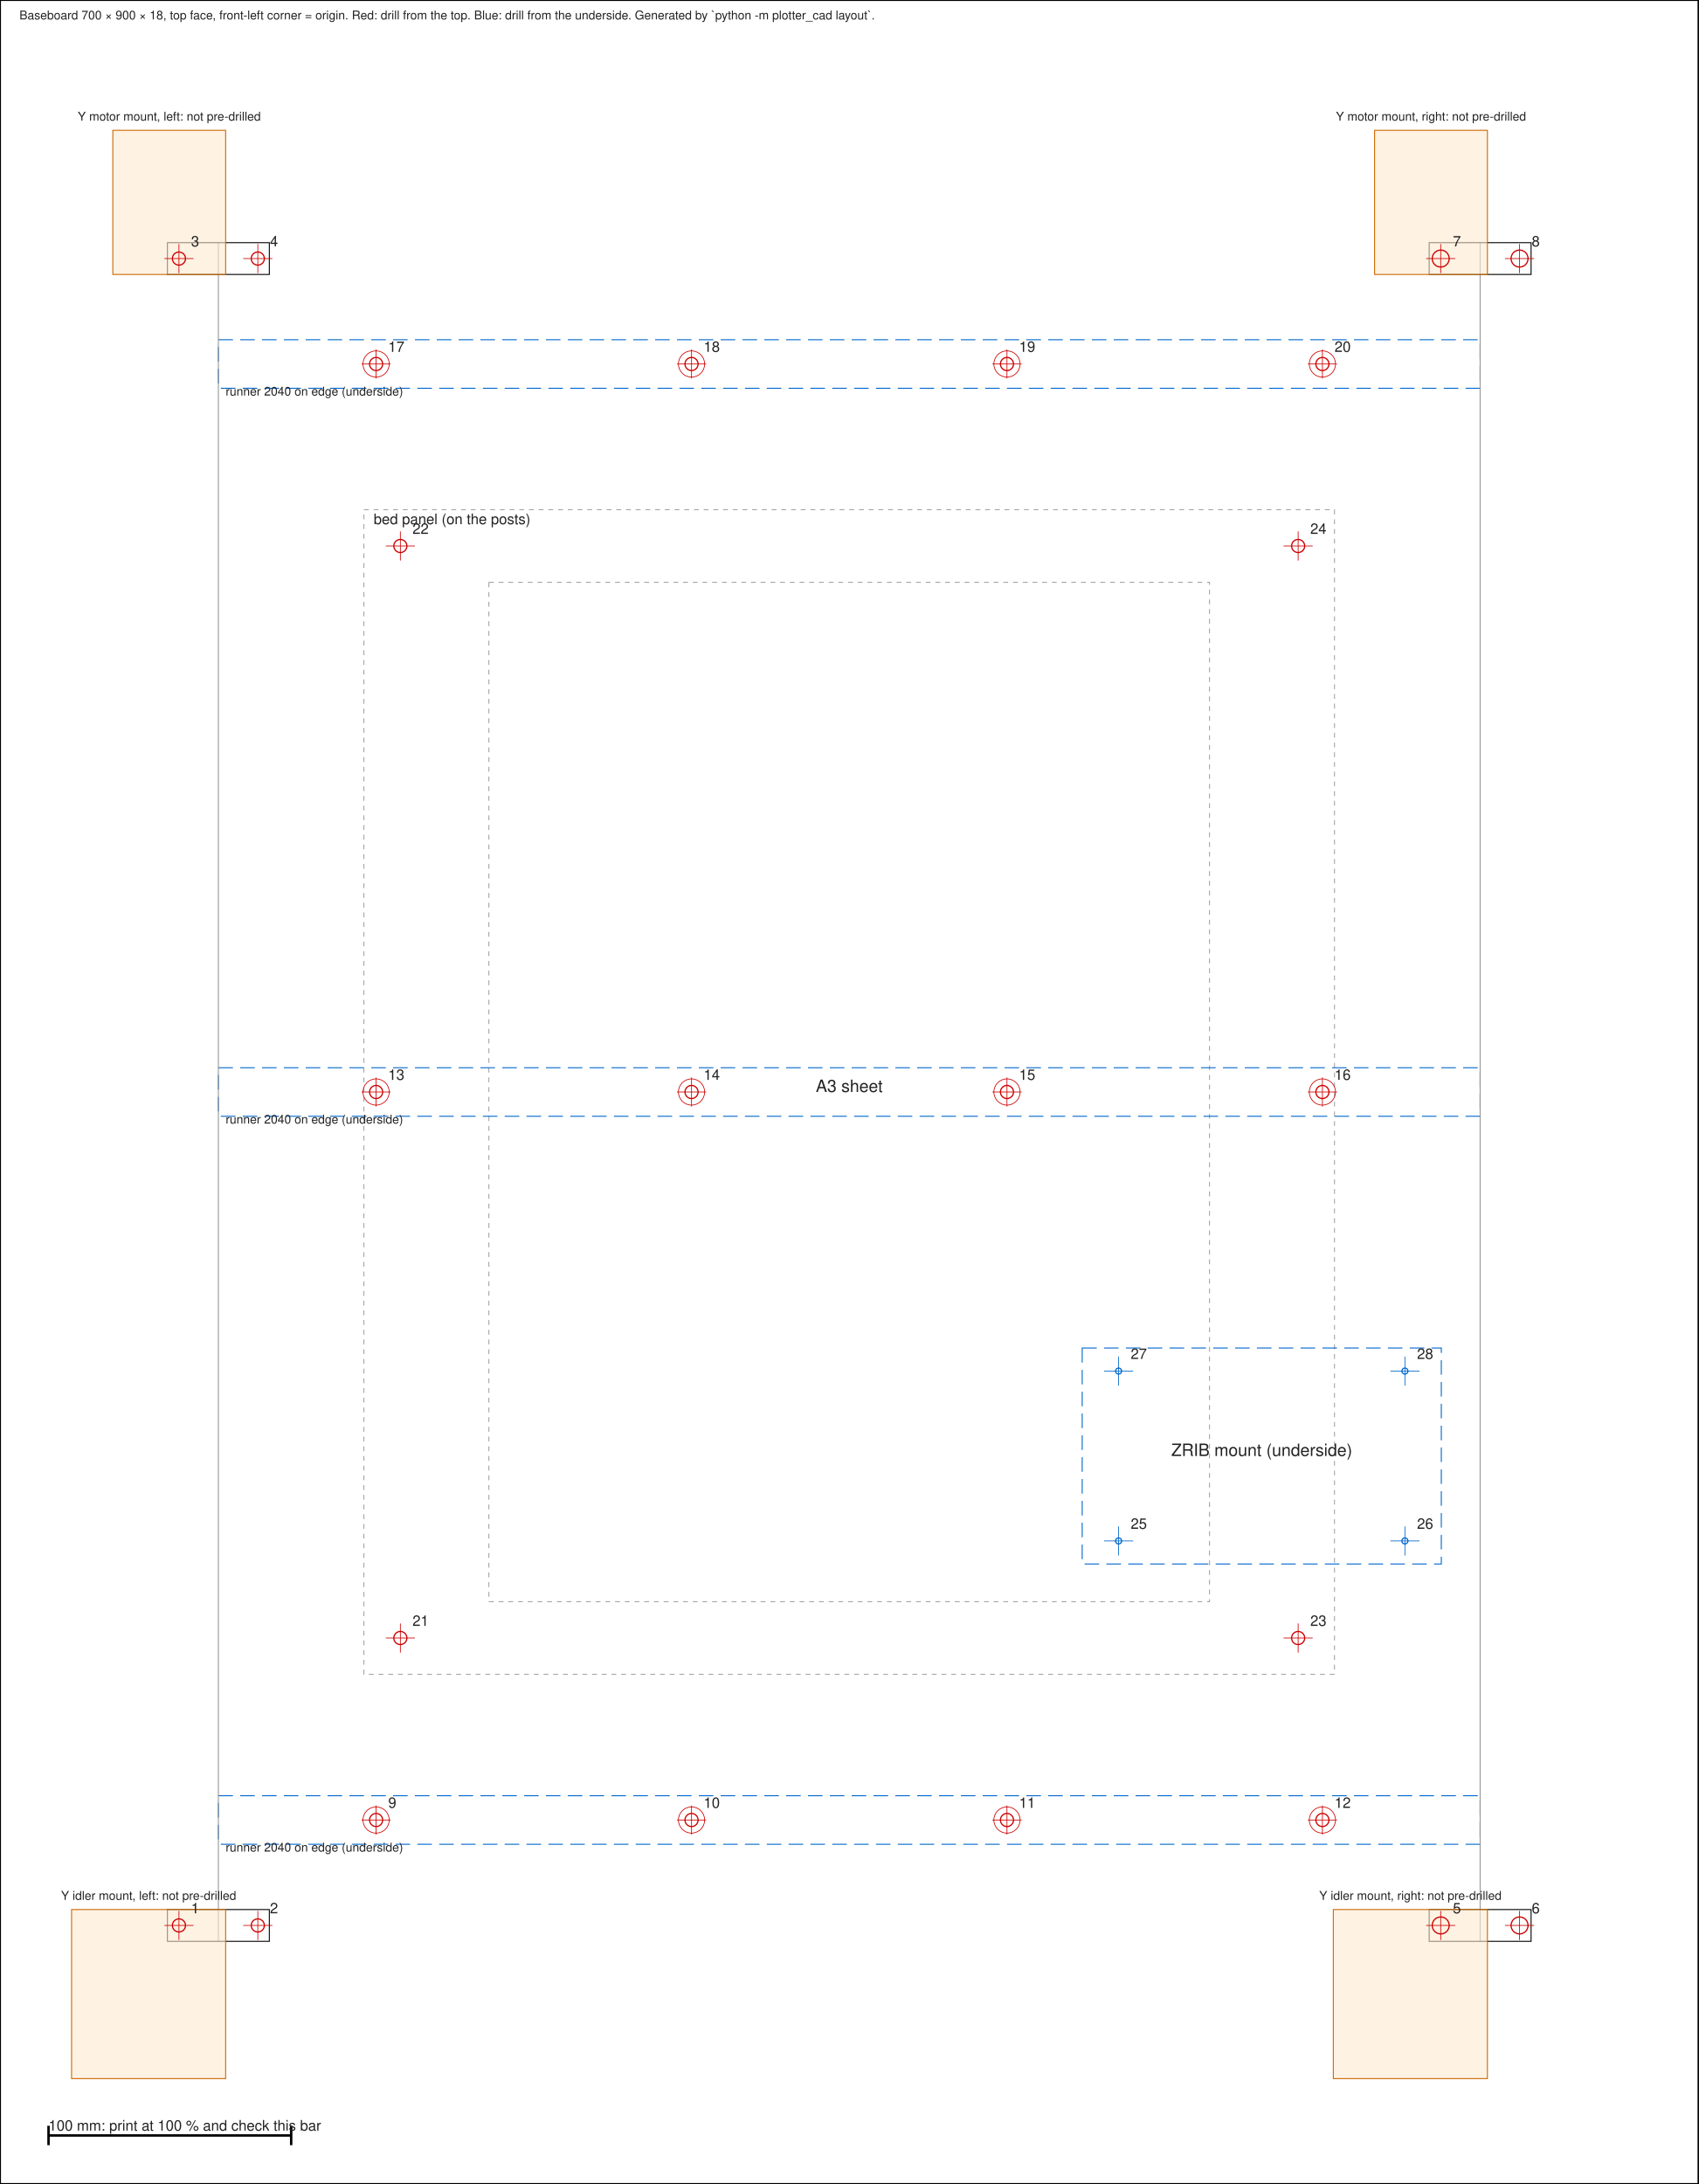
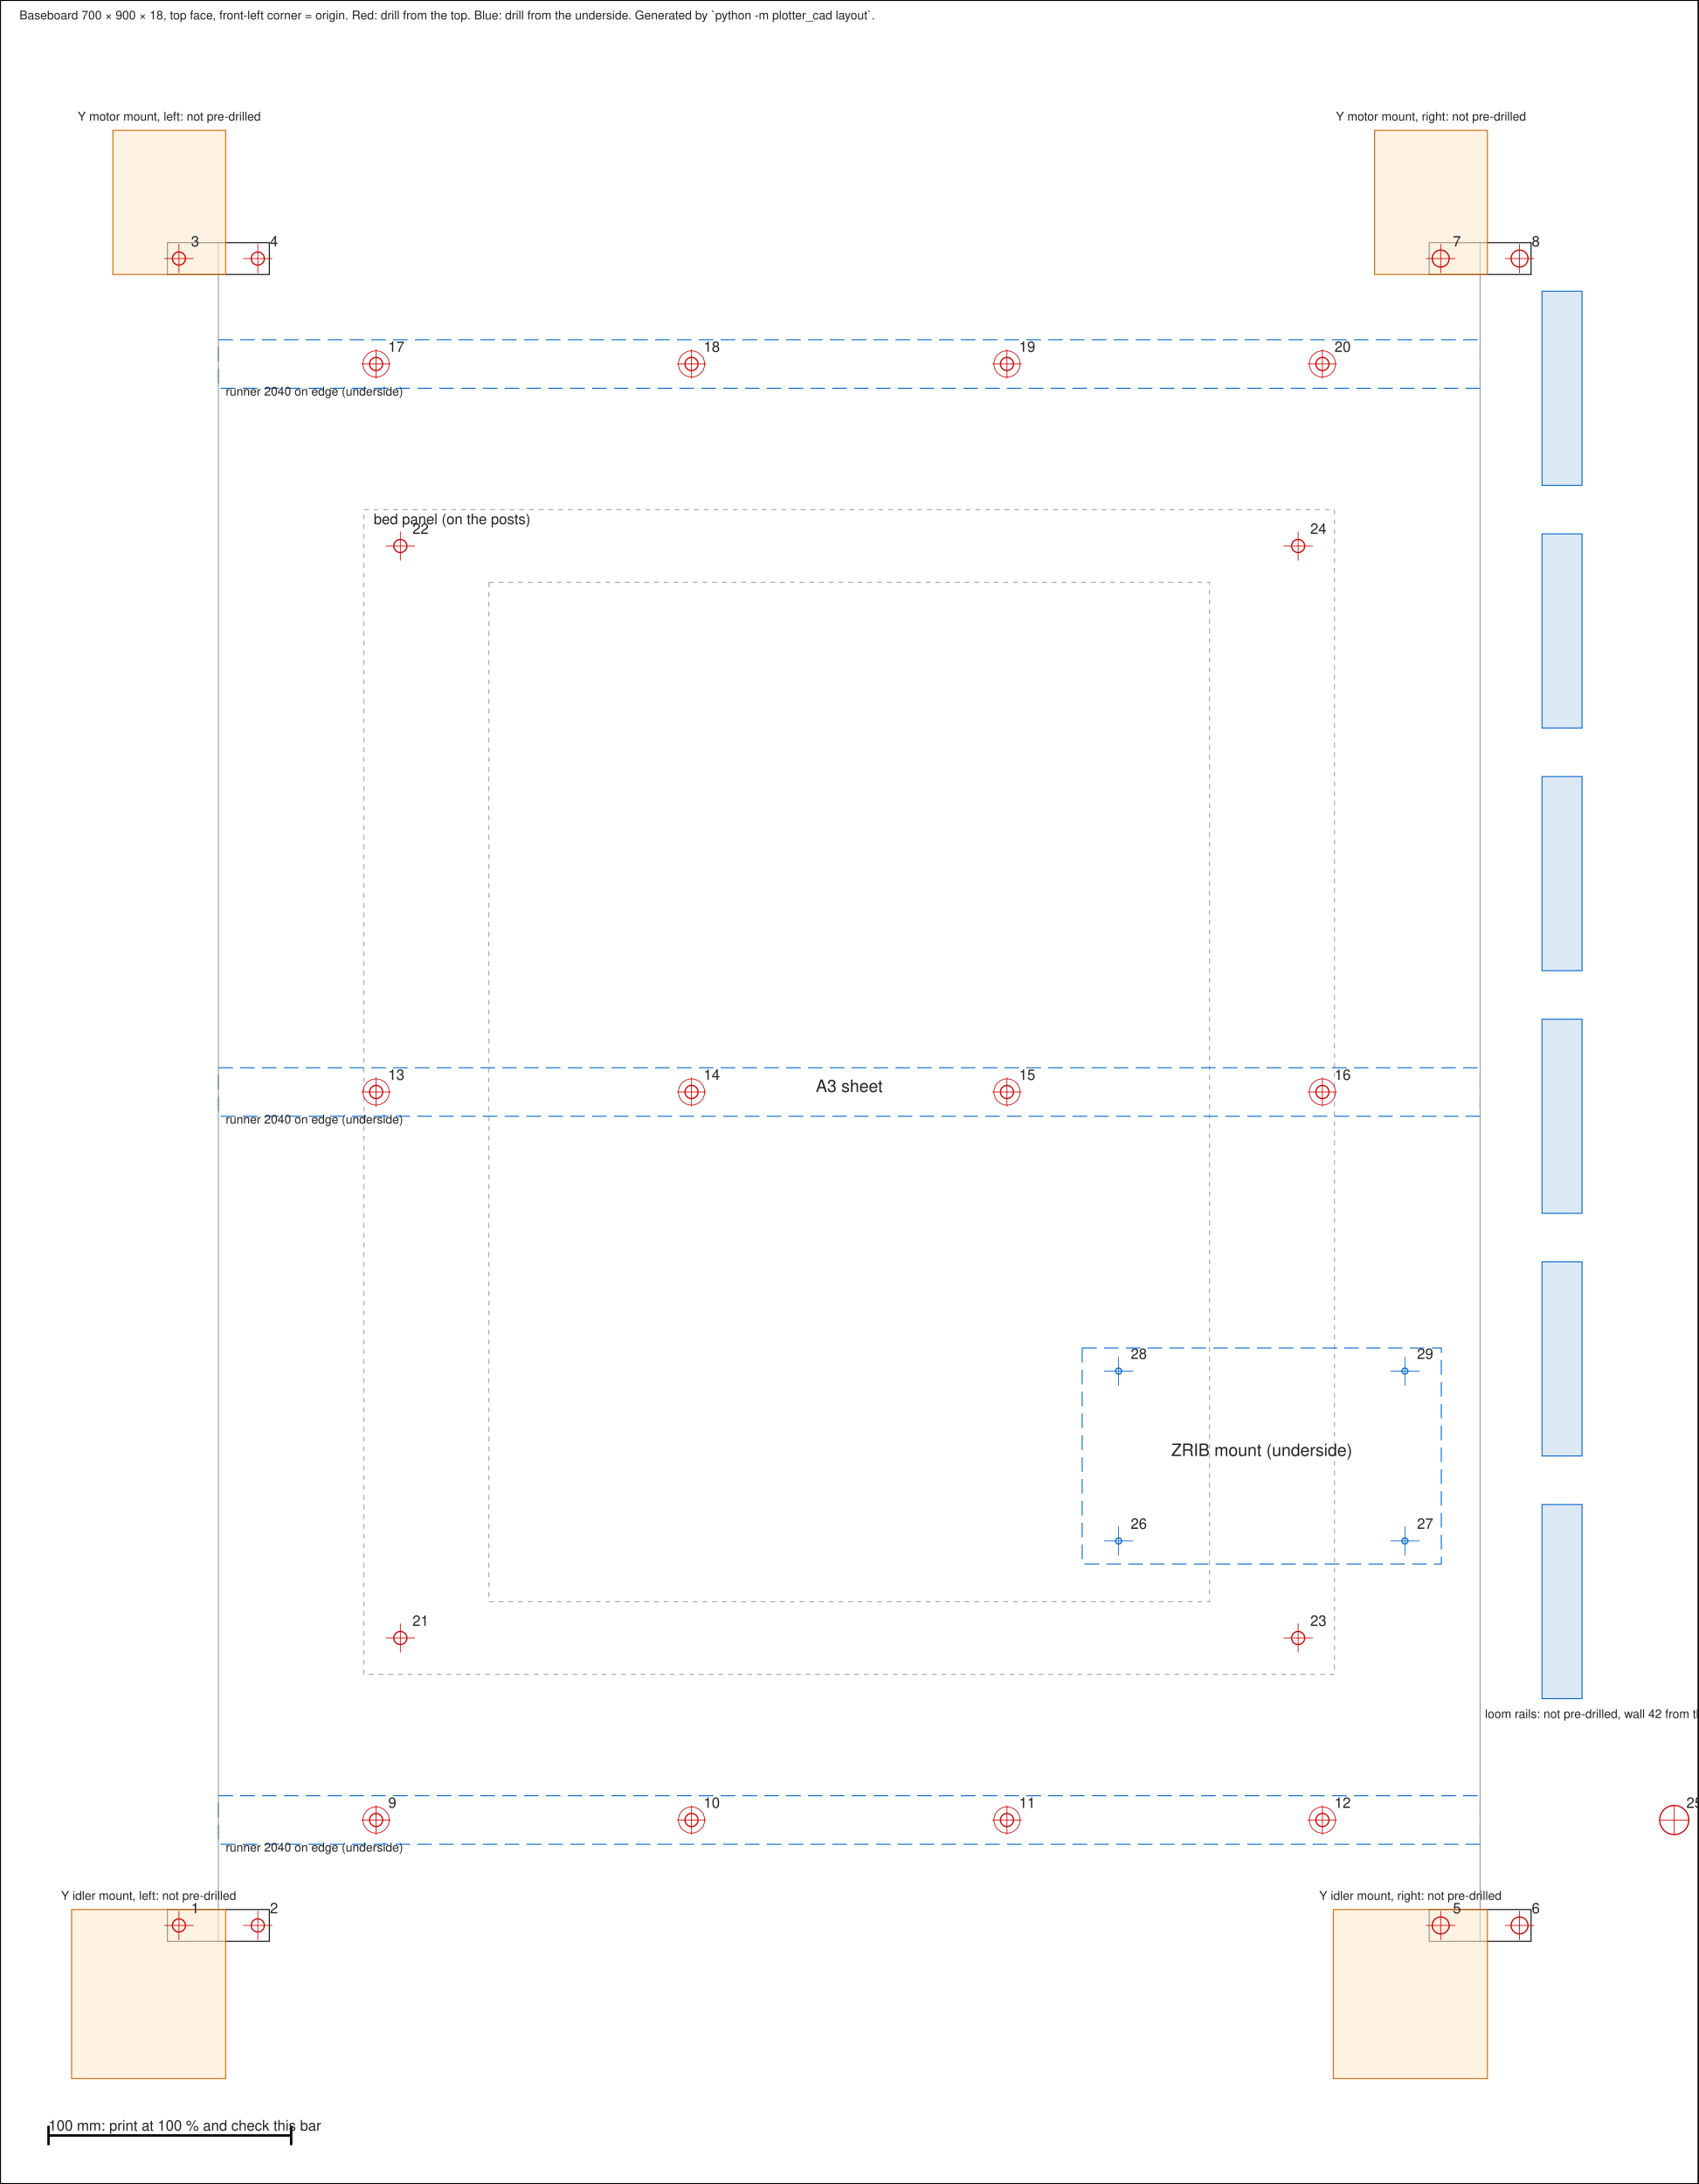
<svg xmlns="http://www.w3.org/2000/svg" width="700mm" height="900mm" viewBox="0 0 700 900">
  <rect x="0" y="0" width="700" height="900" fill="#fff" stroke="#000" stroke-width="0.8" />
  <rect x="150" y="210" width="400" height="480" fill="none" stroke="#888" stroke-width="0.3" stroke-dasharray="2 2" />
  <text x="154" y="216" font-size="6" text-anchor="start" font-family="Helvetica, Arial, sans-serif" fill="#222">bed panel (on the posts)</text>
  <rect x="201.5" y="240" width="297" height="420" fill="none" stroke="#888" stroke-width="0.3" stroke-dasharray="2 2" />
  <text x="350" y="450" font-size="7" text-anchor="middle" font-family="Helvetica, Arial, sans-serif" fill="#222">A3 sheet</text>
  <rect x="90" y="740" width="520" height="20" fill="none" stroke="#06c" stroke-width="0.4" stroke-dasharray="6 3" />
  <text x="93" y="763" font-size="5" text-anchor="start" font-family="Helvetica, Arial, sans-serif" fill="#222">runner 2040 on edge (underside)</text>
  <rect x="90" y="440" width="520" height="20" fill="none" stroke="#06c" stroke-width="0.4" stroke-dasharray="6 3" />
  <text x="93" y="463" font-size="5" text-anchor="start" font-family="Helvetica, Arial, sans-serif" fill="#222">runner 2040 on edge (underside)</text>
  <rect x="90" y="140" width="520" height="20" fill="none" stroke="#06c" stroke-width="0.4" stroke-dasharray="6 3" />
  <text x="93" y="163" font-size="5" text-anchor="start" font-family="Helvetica, Arial, sans-serif" fill="#222">runner 2040 on edge (underside)</text>
  <rect x="446" y="555.5" width="148" height="89" fill="none" stroke="#06c" stroke-width="0.4" stroke-dasharray="6 3" />
  <text x="520" y="600" font-size="7" text-anchor="middle" font-family="Helvetica, Arial, sans-serif" fill="#222">ZRIB mount (underside)</text>
  <line x1="90" y1="800" x2="90" y2="100" stroke="#999" stroke-width="0.4" />
  <rect x="69" y="786.9" width="42" height="13.1" fill="none" stroke="#000" stroke-width="0.4" />
  <rect x="69" y="100" width="42" height="13.1" fill="none" stroke="#000" stroke-width="0.4" />
  <line x1="610" y1="800" x2="610" y2="100" stroke="#999" stroke-width="0.4" />
  <rect x="589" y="786.9" width="42" height="13.1" fill="none" stroke="#000" stroke-width="0.4" />
  <rect x="589" y="100" width="42" height="13.1" fill="none" stroke="#000" stroke-width="0.4" />
  <rect x="29.5" y="786.9" width="63.5" height="69.668" fill="#fde9d0" fill-opacity="0.6" stroke="#c60" stroke-width="0.4" />
  <text x="61.25" y="782.9" font-size="5" text-anchor="middle" font-family="Helvetica, Arial, sans-serif" fill="#222">Y idler mount, left: not pre-drilled</text>
  <rect x="46.5" y="53.7" width="46.5" height="59.4" fill="#fde9d0" fill-opacity="0.6" stroke="#c60" stroke-width="0.4" />
  <text x="69.75" y="49.7" font-size="5" text-anchor="middle" font-family="Helvetica, Arial, sans-serif" fill="#222">Y motor mount, left: not pre-drilled</text>
  <rect x="549.5" y="786.9" width="63.5" height="69.668" fill="#fde9d0" fill-opacity="0.6" stroke="#c60" stroke-width="0.4" />
  <text x="581.25" y="782.9" font-size="5" text-anchor="middle" font-family="Helvetica, Arial, sans-serif" fill="#222">Y idler mount, right: not pre-drilled</text>
  <rect x="566.5" y="53.7" width="46.5" height="59.4" fill="#fde9d0" fill-opacity="0.6" stroke="#c60" stroke-width="0.4" />
  <text x="589.75" y="49.7" font-size="5" text-anchor="middle" font-family="Helvetica, Arial, sans-serif" fill="#222">Y motor mount, right: not pre-drilled</text>
+   <rect x="635.5" y="620" width="16.5" height="80" fill="#dde8f5" stroke="#06c" stroke-width="0.4" />
+   <rect x="635.5" y="520" width="16.5" height="80" fill="#dde8f5" stroke="#06c" stroke-width="0.4" />
+   <rect x="635.5" y="420" width="16.5" height="80" fill="#dde8f5" stroke="#06c" stroke-width="0.4" />
+   <rect x="635.5" y="320" width="16.5" height="80" fill="#dde8f5" stroke="#06c" stroke-width="0.4" />
+   <rect x="635.5" y="220" width="16.5" height="80" fill="#dde8f5" stroke="#06c" stroke-width="0.4" />
+   <rect x="635.5" y="120" width="16.5" height="80" fill="#dde8f5" stroke="#06c" stroke-width="0.4" />
+   <text x="612" y="708" font-size="5" text-anchor="start" font-family="Helvetica, Arial, sans-serif" fill="#222">loom rails: not pre-drilled, wall 42 from the shaft</text>
  <circle cx="73.75" cy="793.45" r="2.7" fill="none" stroke="#c00" stroke-width="0.5" />
  <path d="M67.75,793.45H79.75M73.75,787.45V799.45" stroke="#c00" stroke-width="0.3" />
  <text x="78.75" y="788.45" font-size="6" text-anchor="start" font-family="Helvetica, Arial, sans-serif" fill="#222">1</text>
  <circle cx="106.25" cy="793.45" r="2.7" fill="none" stroke="#c00" stroke-width="0.5" />
  <path d="M100.25,793.45H112.25M106.25,787.45V799.45" stroke="#c00" stroke-width="0.3" />
  <text x="111.25" y="788.45" font-size="6" text-anchor="start" font-family="Helvetica, Arial, sans-serif" fill="#222">2</text>
  <circle cx="73.75" cy="106.55" r="2.7" fill="none" stroke="#c00" stroke-width="0.5" />
  <path d="M67.75,106.55H79.75M73.75,100.55V112.55" stroke="#c00" stroke-width="0.3" />
  <text x="78.75" y="101.55" font-size="6" text-anchor="start" font-family="Helvetica, Arial, sans-serif" fill="#222">3</text>
  <circle cx="106.25" cy="106.55" r="2.7" fill="none" stroke="#c00" stroke-width="0.5" />
  <path d="M100.25,106.55H112.25M106.25,100.55V112.55" stroke="#c00" stroke-width="0.3" />
  <text x="111.25" y="101.55" font-size="6" text-anchor="start" font-family="Helvetica, Arial, sans-serif" fill="#222">4</text>
  <circle cx="593.75" cy="793.45" r="3.5" fill="none" stroke="#c00" stroke-width="0.5" />
  <path d="M587.75,793.45H599.75M593.75,787.45V799.45" stroke="#c00" stroke-width="0.3" />
  <text x="598.75" y="788.45" font-size="6" text-anchor="start" font-family="Helvetica, Arial, sans-serif" fill="#222">5</text>
  <circle cx="626.25" cy="793.45" r="3.5" fill="none" stroke="#c00" stroke-width="0.5" />
  <path d="M620.25,793.45H632.25M626.25,787.45V799.45" stroke="#c00" stroke-width="0.3" />
  <text x="631.25" y="788.45" font-size="6" text-anchor="start" font-family="Helvetica, Arial, sans-serif" fill="#222">6</text>
  <circle cx="593.75" cy="106.55" r="3.5" fill="none" stroke="#c00" stroke-width="0.5" />
  <path d="M587.75,106.55H599.75M593.75,100.55V112.55" stroke="#c00" stroke-width="0.3" />
  <text x="598.75" y="101.55" font-size="6" text-anchor="start" font-family="Helvetica, Arial, sans-serif" fill="#222">7</text>
  <circle cx="626.25" cy="106.55" r="3.5" fill="none" stroke="#c00" stroke-width="0.5" />
  <path d="M620.25,106.55H632.25M626.25,100.55V112.55" stroke="#c00" stroke-width="0.3" />
  <text x="631.25" y="101.55" font-size="6" text-anchor="start" font-family="Helvetica, Arial, sans-serif" fill="#222">8</text>
  <circle cx="155" cy="750" r="5.4" fill="none" stroke="#c00" stroke-width="0.3" />
  <circle cx="155" cy="750" r="2.7" fill="none" stroke="#c00" stroke-width="0.5" />
  <path d="M149,750H161M155,744V756" stroke="#c00" stroke-width="0.3" />
  <text x="160" y="745" font-size="6" text-anchor="start" font-family="Helvetica, Arial, sans-serif" fill="#222">9</text>
  <circle cx="285" cy="750" r="5.4" fill="none" stroke="#c00" stroke-width="0.3" />
  <circle cx="285" cy="750" r="2.7" fill="none" stroke="#c00" stroke-width="0.5" />
  <path d="M279,750H291M285,744V756" stroke="#c00" stroke-width="0.3" />
  <text x="290" y="745" font-size="6" text-anchor="start" font-family="Helvetica, Arial, sans-serif" fill="#222">10</text>
  <circle cx="415" cy="750" r="5.4" fill="none" stroke="#c00" stroke-width="0.3" />
  <circle cx="415" cy="750" r="2.7" fill="none" stroke="#c00" stroke-width="0.5" />
  <path d="M409,750H421M415,744V756" stroke="#c00" stroke-width="0.3" />
  <text x="420" y="745" font-size="6" text-anchor="start" font-family="Helvetica, Arial, sans-serif" fill="#222">11</text>
  <circle cx="545" cy="750" r="5.4" fill="none" stroke="#c00" stroke-width="0.3" />
  <circle cx="545" cy="750" r="2.7" fill="none" stroke="#c00" stroke-width="0.5" />
  <path d="M539,750H551M545,744V756" stroke="#c00" stroke-width="0.3" />
  <text x="550" y="745" font-size="6" text-anchor="start" font-family="Helvetica, Arial, sans-serif" fill="#222">12</text>
  <circle cx="155" cy="450" r="5.4" fill="none" stroke="#c00" stroke-width="0.3" />
  <circle cx="155" cy="450" r="2.7" fill="none" stroke="#c00" stroke-width="0.5" />
  <path d="M149,450H161M155,444V456" stroke="#c00" stroke-width="0.3" />
  <text x="160" y="445" font-size="6" text-anchor="start" font-family="Helvetica, Arial, sans-serif" fill="#222">13</text>
  <circle cx="285" cy="450" r="5.4" fill="none" stroke="#c00" stroke-width="0.3" />
  <circle cx="285" cy="450" r="2.7" fill="none" stroke="#c00" stroke-width="0.5" />
  <path d="M279,450H291M285,444V456" stroke="#c00" stroke-width="0.3" />
  <text x="290" y="445" font-size="6" text-anchor="start" font-family="Helvetica, Arial, sans-serif" fill="#222">14</text>
  <circle cx="415" cy="450" r="5.4" fill="none" stroke="#c00" stroke-width="0.3" />
  <circle cx="415" cy="450" r="2.7" fill="none" stroke="#c00" stroke-width="0.5" />
  <path d="M409,450H421M415,444V456" stroke="#c00" stroke-width="0.3" />
  <text x="420" y="445" font-size="6" text-anchor="start" font-family="Helvetica, Arial, sans-serif" fill="#222">15</text>
  <circle cx="545" cy="450" r="5.4" fill="none" stroke="#c00" stroke-width="0.3" />
  <circle cx="545" cy="450" r="2.7" fill="none" stroke="#c00" stroke-width="0.5" />
  <path d="M539,450H551M545,444V456" stroke="#c00" stroke-width="0.3" />
  <text x="550" y="445" font-size="6" text-anchor="start" font-family="Helvetica, Arial, sans-serif" fill="#222">16</text>
  <circle cx="155" cy="150" r="5.4" fill="none" stroke="#c00" stroke-width="0.3" />
  <circle cx="155" cy="150" r="2.7" fill="none" stroke="#c00" stroke-width="0.5" />
  <path d="M149,150H161M155,144V156" stroke="#c00" stroke-width="0.3" />
  <text x="160" y="145" font-size="6" text-anchor="start" font-family="Helvetica, Arial, sans-serif" fill="#222">17</text>
  <circle cx="285" cy="150" r="5.4" fill="none" stroke="#c00" stroke-width="0.3" />
  <circle cx="285" cy="150" r="2.7" fill="none" stroke="#c00" stroke-width="0.5" />
  <path d="M279,150H291M285,144V156" stroke="#c00" stroke-width="0.3" />
  <text x="290" y="145" font-size="6" text-anchor="start" font-family="Helvetica, Arial, sans-serif" fill="#222">18</text>
  <circle cx="415" cy="150" r="5.4" fill="none" stroke="#c00" stroke-width="0.3" />
  <circle cx="415" cy="150" r="2.7" fill="none" stroke="#c00" stroke-width="0.5" />
  <path d="M409,150H421M415,144V156" stroke="#c00" stroke-width="0.3" />
  <text x="420" y="145" font-size="6" text-anchor="start" font-family="Helvetica, Arial, sans-serif" fill="#222">19</text>
  <circle cx="545" cy="150" r="5.4" fill="none" stroke="#c00" stroke-width="0.3" />
  <circle cx="545" cy="150" r="2.7" fill="none" stroke="#c00" stroke-width="0.5" />
  <path d="M539,150H551M545,144V156" stroke="#c00" stroke-width="0.3" />
  <text x="550" y="145" font-size="6" text-anchor="start" font-family="Helvetica, Arial, sans-serif" fill="#222">20</text>
  <circle cx="165" cy="675" r="2.7" fill="none" stroke="#c00" stroke-width="0.5" />
  <path d="M159,675H171M165,669V681" stroke="#c00" stroke-width="0.3" />
  <text x="170" y="670" font-size="6" text-anchor="start" font-family="Helvetica, Arial, sans-serif" fill="#222">21</text>
  <circle cx="165" cy="225" r="2.7" fill="none" stroke="#c00" stroke-width="0.5" />
  <path d="M159,225H171M165,219V231" stroke="#c00" stroke-width="0.3" />
  <text x="170" y="220" font-size="6" text-anchor="start" font-family="Helvetica, Arial, sans-serif" fill="#222">22</text>
  <circle cx="535" cy="675" r="2.7" fill="none" stroke="#c00" stroke-width="0.5" />
  <path d="M529,675H541M535,669V681" stroke="#c00" stroke-width="0.3" />
  <text x="540" y="670" font-size="6" text-anchor="start" font-family="Helvetica, Arial, sans-serif" fill="#222">23</text>
  <circle cx="535" cy="225" r="2.7" fill="none" stroke="#c00" stroke-width="0.5" />
  <path d="M529,225H541M535,219V231" stroke="#c00" stroke-width="0.3" />
  <text x="540" y="220" font-size="6" text-anchor="start" font-family="Helvetica, Arial, sans-serif" fill="#222">24</text>
+   <circle cx="690" cy="750" r="6" fill="none" stroke="#c00" stroke-width="0.5" />
+   <path d="M684,750H696M690,744V756" stroke="#c00" stroke-width="0.3" />
+   <text x="695" y="745" font-size="6" text-anchor="start" font-family="Helvetica, Arial, sans-serif" fill="#222">25</text>
  <circle cx="461" cy="635" r="1.25" fill="none" stroke="#06c" stroke-width="0.5" />
  <path d="M455,635H467M461,629V641" stroke="#06c" stroke-width="0.3" />
-   <text x="466" y="630" font-size="6" text-anchor="start" font-family="Helvetica, Arial, sans-serif" fill="#222">25</text>
+   <text x="466" y="630" font-size="6" text-anchor="start" font-family="Helvetica, Arial, sans-serif" fill="#222">26</text>
  <circle cx="579" cy="635" r="1.25" fill="none" stroke="#06c" stroke-width="0.5" />
  <path d="M573,635H585M579,629V641" stroke="#06c" stroke-width="0.3" />
-   <text x="584" y="630" font-size="6" text-anchor="start" font-family="Helvetica, Arial, sans-serif" fill="#222">26</text>
+   <text x="584" y="630" font-size="6" text-anchor="start" font-family="Helvetica, Arial, sans-serif" fill="#222">27</text>
  <circle cx="461" cy="565" r="1.25" fill="none" stroke="#06c" stroke-width="0.5" />
  <path d="M455,565H467M461,559V571" stroke="#06c" stroke-width="0.3" />
-   <text x="466" y="560" font-size="6" text-anchor="start" font-family="Helvetica, Arial, sans-serif" fill="#222">27</text>
+   <text x="466" y="560" font-size="6" text-anchor="start" font-family="Helvetica, Arial, sans-serif" fill="#222">28</text>
  <circle cx="579" cy="565" r="1.25" fill="none" stroke="#06c" stroke-width="0.5" />
  <path d="M573,565H585M579,559V571" stroke="#06c" stroke-width="0.3" />
-   <text x="584" y="560" font-size="6" text-anchor="start" font-family="Helvetica, Arial, sans-serif" fill="#222">28</text>
+   <text x="584" y="560" font-size="6" text-anchor="start" font-family="Helvetica, Arial, sans-serif" fill="#222">29</text>
  <path d="M20,880h100" stroke="#000" stroke-width="1" />
  <path d="M20,876v8M120,876v8" stroke="#000" stroke-width="1" />
  <text x="20" y="878" font-size="6" text-anchor="start" font-family="Helvetica, Arial, sans-serif" fill="#222">100 mm: print at 100 % and check this bar</text>
  <text x="8" y="8" font-size="5" text-anchor="start" font-family="Helvetica, Arial, sans-serif" fill="#222">Baseboard 700 × 900 × 18, top face, front-left corner = origin. Red: drill from the top. Blue: drill from the underside. Generated by `python -m plotter_cad layout`.</text>
</svg>
